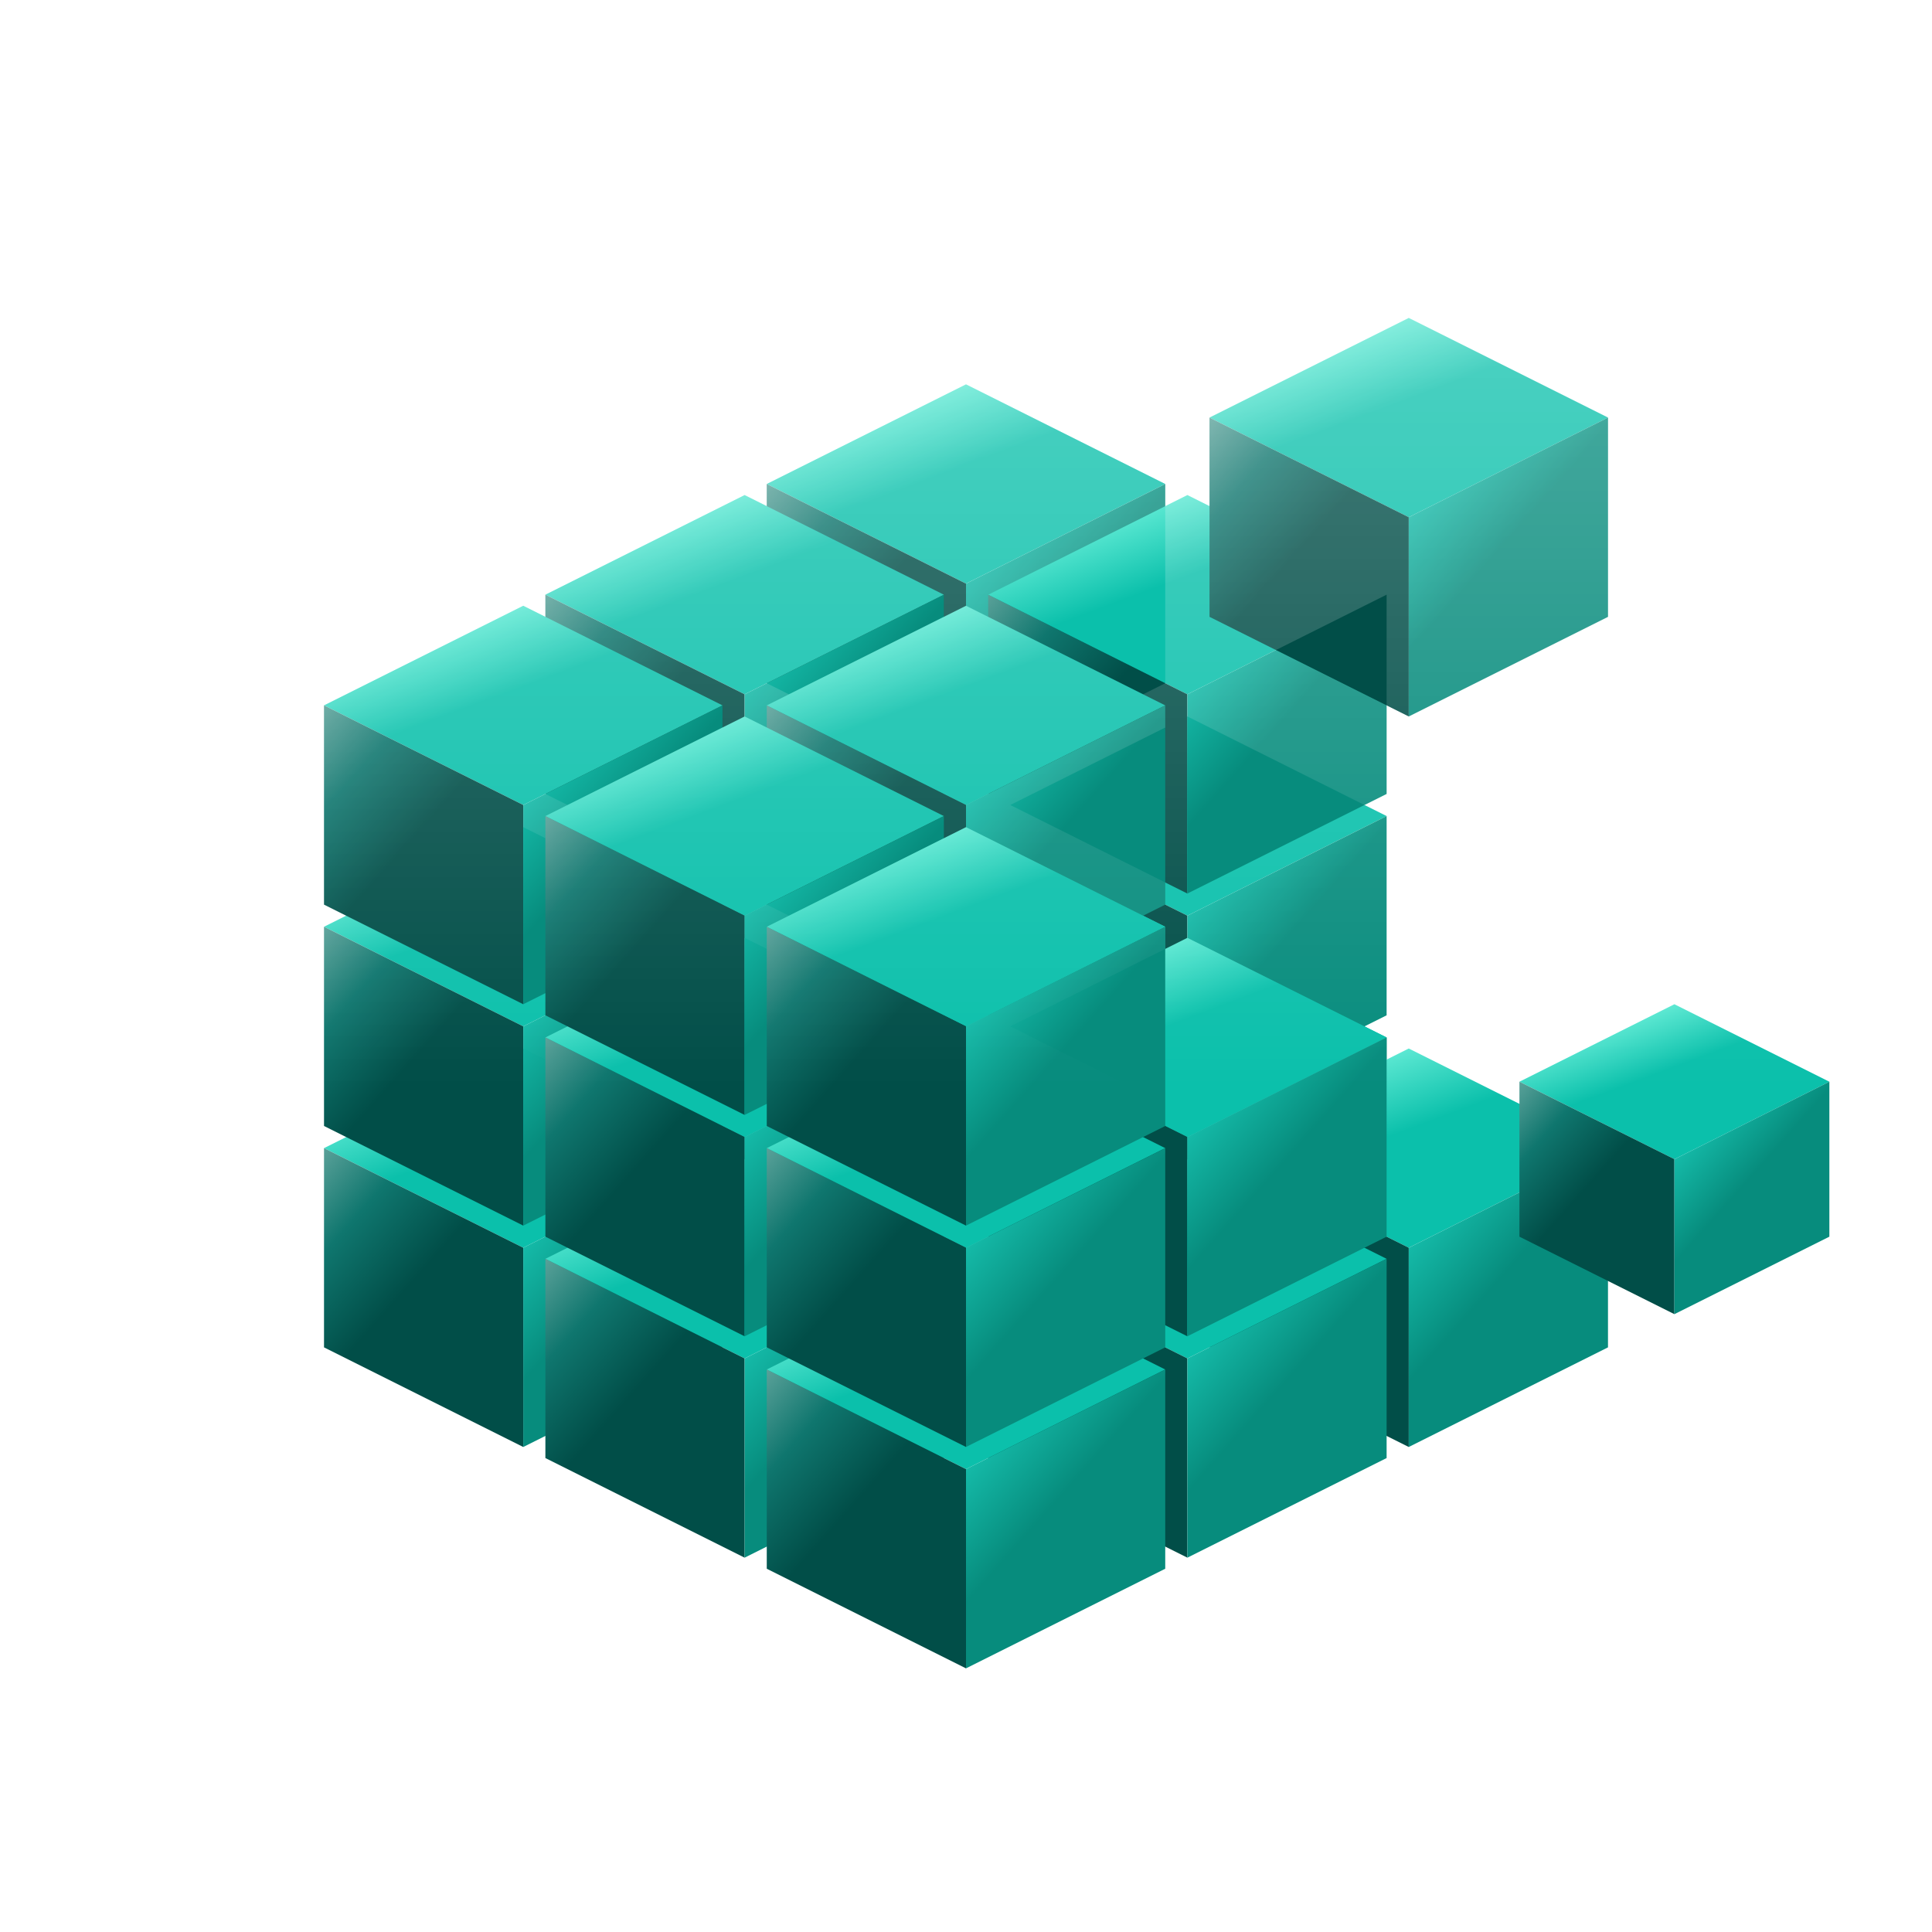
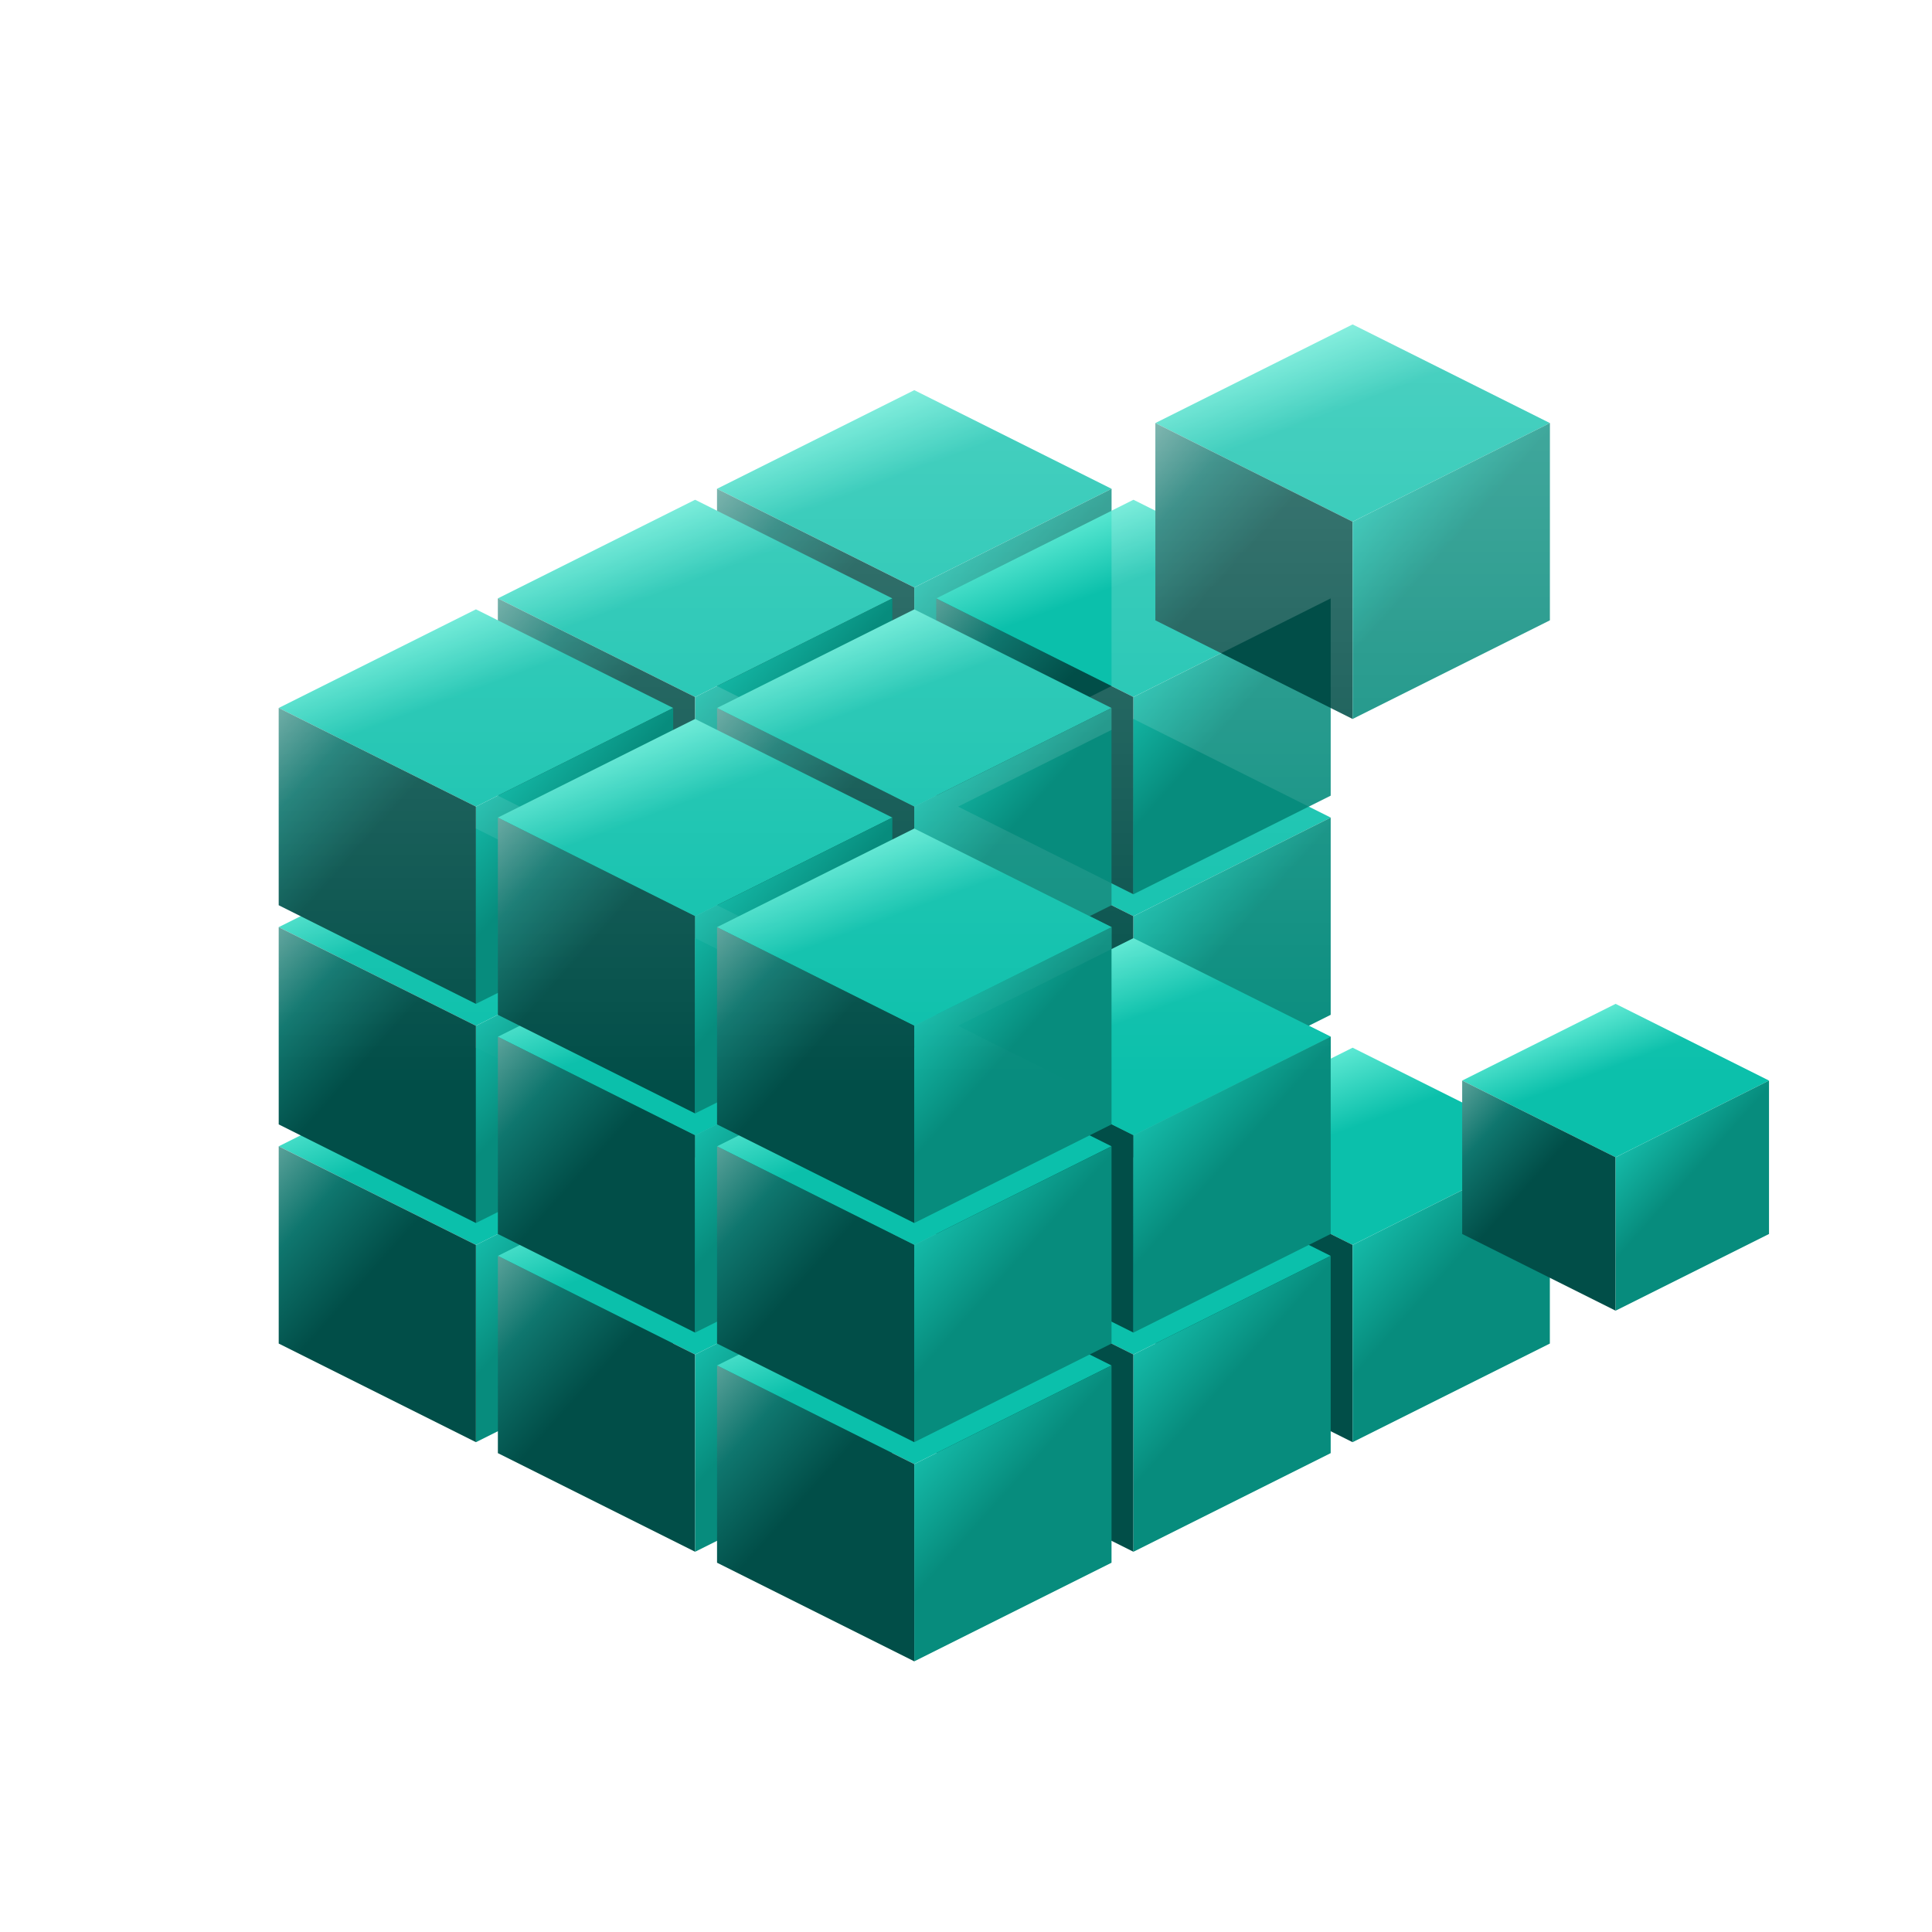
<svg xmlns="http://www.w3.org/2000/svg" viewBox="0 0 48 48" width="24" height="24">
  <defs>
    <linearGradient id="registry_editor-rfl0" x1="0" y1="0" x2="0.375" y2="0.5">
      <stop offset="0" stop-color="#C2FEF2" />
      <stop offset="0.45" stop-color="#5EEAD4" />
      <stop offset="1" stop-color="#0BC0AB" />
    </linearGradient>
    <linearGradient id="registry_editor-rfl1" x1="0" y1="0" x2="0.375" y2="0.5">
      <stop offset="0" stop-color="#5AA199" />
      <stop offset="0.45" stop-color="#0F766E" />
      <stop offset="1" stop-color="#014E48" />
    </linearGradient>
    <linearGradient id="registry_editor-rfl2" x1="0" y1="0" x2="0.375" y2="0.5">
      <stop offset="0" stop-color="#78E6D5" />
      <stop offset="0.45" stop-color="#14B8A6" />
      <stop offset="1" stop-color="#078C7D" />
    </linearGradient>
    <linearGradient id="registry_editor-rfls" gradientUnits="userSpaceOnUse" x1="0" y1="4" x2="0" y2="27">
      <stop offset="0" stop-color="#FFFFFF" stop-opacity="0.32" />
      <stop offset="1" stop-color="#FFFFFF" stop-opacity="0" />
    </linearGradient>
    <clipPath id="registry_editor-rflm">
      <polygon points="24,20.55 28.95,23.025 24,25.5 19.05,23.025" />
      <polygon points="19.05,23.025 24,25.5 24,30.45 19.05,27.975" />
      <polygon points="28.95,23.025 24,25.5 24,30.45 28.95,27.975" />
      <polygon points="18.5,23.3 23.45,25.775 18.5,28.25 13.55,25.775" />
      <polygon points="13.55,25.775 18.5,28.25 18.5,33.2 13.55,30.725" />
      <polygon points="23.45,25.775 18.5,28.25 18.5,33.2 23.45,30.725" />
      <polygon points="29.5,23.3 34.45,25.775 29.5,28.25 24.55,25.775" />
      <polygon points="24.55,25.775 29.5,28.25 29.5,33.2 24.55,30.725" />
      <polygon points="34.45,25.775 29.5,28.25 29.5,33.2 34.45,30.725" />
      <polygon points="24,15.05 28.95,17.525 24,20 19.05,17.525" />
      <polygon points="19.05,17.525 24,20 24,24.95 19.05,22.475" />
      <polygon points="28.95,17.525 24,20 24,24.95 28.95,22.475" />
      <polygon points="13,26.05 17.95,28.525 13,31 8.05,28.525" />
      <polygon points="8.05,28.525 13,31 13,35.95 8.05,33.475" />
      <polygon points="17.95,28.525 13,31 13,35.95 17.95,33.475" />
      <polygon points="24,26.05 28.95,28.525 24,31 19.05,28.525" />
      <polygon points="19.05,28.525 24,31 24,35.95 19.05,33.475" />
      <polygon points="28.95,28.525 24,31 24,35.95 28.95,33.475" />
      <polygon points="35,26.05 39.95,28.525 35,31 30.05,28.525" />
      <polygon points="30.05,28.525 35,31 35,35.95 30.05,33.475" />
      <polygon points="39.95,28.525 35,31 35,35.95 39.95,33.475" />
      <polygon points="18.5,17.8 23.45,20.275 18.5,22.75 13.55,20.275" />
      <polygon points="13.55,20.275 18.5,22.75 18.5,27.7 13.55,25.225" />
      <polygon points="23.45,20.275 18.5,22.75 18.5,27.7 23.45,25.225" />
      <polygon points="29.5,17.8 34.45,20.275 29.5,22.75 24.55,20.275" />
      <polygon points="24.55,20.275 29.5,22.75 29.5,27.7 24.55,25.225" />
      <polygon points="34.45,20.275 29.5,22.75 29.5,27.7 34.45,25.225" />
      <polygon points="24,9.55 28.95,12.025 24,14.5 19.05,12.025" />
      <polygon points="19.05,12.025 24,14.5 24,19.45 19.05,16.975" />
      <polygon points="28.95,12.025 24,14.5 24,19.45 28.95,16.975" />
      <polygon points="18.5,28.8 23.45,31.275 18.5,33.75 13.55,31.275" />
      <polygon points="13.55,31.275 18.5,33.75 18.5,38.7 13.55,36.225" />
      <polygon points="23.45,31.275 18.5,33.75 18.5,38.7 23.45,36.225" />
      <polygon points="29.5,28.8 34.45,31.275 29.5,33.75 24.55,31.275" />
      <polygon points="24.55,31.275 29.5,33.75 29.5,38.7 24.55,36.225" />
      <polygon points="34.45,31.275 29.5,33.75 29.5,38.7 34.45,36.225" />
      <polygon points="13,20.55 17.95,23.025 13,25.5 8.05,23.025" />
      <polygon points="8.05,23.025 13,25.5 13,30.45 8.05,27.975" />
      <polygon points="17.95,23.025 13,25.5 13,30.45 17.95,27.975" />
      <polygon points="24,20.55 28.95,23.025 24,25.5 19.05,23.025" />
      <polygon points="19.05,23.025 24,25.5 24,30.45 19.05,27.975" />
      <polygon points="28.95,23.025 24,25.5 24,30.45 28.95,27.975" />
      <polygon points="18.5,12.3 23.45,14.775 18.5,17.25 13.55,14.775" />
      <polygon points="13.55,14.775 18.5,17.25 18.5,22.2 13.55,19.725" />
      <polygon points="23.45,14.775 18.5,17.25 18.5,22.2 23.45,19.725" />
      <polygon points="29.5,12.3 34.45,14.775 29.5,17.25 24.55,14.775" />
      <polygon points="24.55,14.775 29.5,17.25 29.5,22.2 24.55,19.725" />
      <polygon points="34.45,14.775 29.5,17.25 29.5,22.2 34.45,19.725" />
      <polygon points="24,31.55 28.95,34.025 24,36.5 19.05,34.025" />
      <polygon points="19.05,34.025 24,36.5 24,41.45 19.05,38.975" />
      <polygon points="28.95,34.025 24,36.5 24,41.45 28.95,38.975" />
      <polygon points="18.5,23.3 23.45,25.775 18.5,28.25 13.55,25.775" />
      <polygon points="13.55,25.775 18.5,28.25 18.5,33.2 13.55,30.725" />
      <polygon points="23.45,25.775 18.5,28.25 18.5,33.2 23.45,30.725" />
      <polygon points="29.5,23.3 34.45,25.775 29.5,28.25 24.55,25.775" />
      <polygon points="24.55,25.775 29.5,28.25 29.5,33.2 24.55,30.725" />
      <polygon points="34.45,25.775 29.5,28.25 29.5,33.2 34.45,30.725" />
      <polygon points="13,15.05 17.95,17.525 13,20 8.05,17.525" />
      <polygon points="8.05,17.525 13,20 13,24.95 8.05,22.475" />
      <polygon points="17.95,17.525 13,20 13,24.95 17.95,22.475" />
      <polygon points="24,15.05 28.95,17.525 24,20 19.05,17.525" />
      <polygon points="19.05,17.525 24,20 24,24.95 19.05,22.475" />
      <polygon points="28.95,17.525 24,20 24,24.95 28.95,22.475" />
      <polygon points="24,26.05 28.95,28.525 24,31 19.05,28.525" />
      <polygon points="19.05,28.525 24,31 24,35.95 19.05,33.475" />
      <polygon points="28.95,28.525 24,31 24,35.95 28.95,33.475" />
      <polygon points="18.5,17.8 23.45,20.275 18.5,22.75 13.55,20.275" />
      <polygon points="13.55,20.275 18.5,22.75 18.5,27.7 13.55,25.225" />
      <polygon points="23.45,20.275 18.5,22.75 18.5,27.7 23.45,25.225" />
      <polygon points="24,20.55 28.95,23.025 24,25.5 19.05,23.025" />
      <polygon points="19.05,23.025 24,25.5 24,30.45 19.05,27.975" />
      <polygon points="28.95,23.025 24,25.5 24,30.45 28.95,27.975" />
      <polygon points="35,7.9 39.95,10.375 35,12.85 30.05,10.375" />
      <polygon points="30.05,10.375 35,12.85 35,17.8 30.05,15.325" />
      <polygon points="39.95,10.375 35,12.85 35,17.8 39.95,15.325" />
      <polygon points="41.6,24.95 45.45,26.875 41.6,28.8 37.75,26.875" />
      <polygon points="37.75,26.875 41.6,28.8 41.6,32.65 37.75,30.725" />
      <polygon points="45.45,26.875 41.6,28.8 41.6,32.65 45.45,30.725" />
    </clipPath>
  </defs>
-   <g>
-     <polygon points="24,20.55 28.95,23.025 24,25.5 19.05,23.025" fill="url(#registry_editor-rfl0) #5EEAD4" />
-     <polygon points="19.05,23.025 24,25.5 24,30.45 19.05,27.975" fill="url(#registry_editor-rfl1) #0F766E" />
-     <polygon points="28.95,23.025 24,25.5 24,30.45 28.95,27.975" fill="url(#registry_editor-rfl2) #14B8A6" />
-     <polygon points="18.5,23.3 23.45,25.775 18.5,28.25 13.55,25.775" fill="url(#registry_editor-rfl0) #5EEAD4" />
-     <polygon points="13.55,25.775 18.5,28.25 18.5,33.2 13.55,30.725" fill="url(#registry_editor-rfl1) #0F766E" />
-     <polygon points="23.45,25.775 18.5,28.25 18.5,33.2 23.45,30.725" fill="url(#registry_editor-rfl2) #14B8A6" />
-     <polygon points="29.5,23.3 34.45,25.775 29.5,28.25 24.55,25.775" fill="url(#registry_editor-rfl0) #5EEAD4" />
-     <polygon points="24.55,25.775 29.5,28.25 29.5,33.2 24.55,30.725" fill="url(#registry_editor-rfl1) #0F766E" />
-     <polygon points="34.45,25.775 29.5,28.25 29.5,33.2 34.45,30.725" fill="url(#registry_editor-rfl2) #14B8A6" />
-     <polygon points="24,15.05 28.95,17.525 24,20 19.05,17.525" fill="url(#registry_editor-rfl0) #5EEAD4" />
-     <polygon points="19.05,17.525 24,20 24,24.95 19.05,22.475" fill="url(#registry_editor-rfl1) #0F766E" />
-     <polygon points="28.95,17.525 24,20 24,24.95 28.95,22.475" fill="url(#registry_editor-rfl2) #14B8A6" />
-     <polygon points="13,26.05 17.95,28.525 13,31 8.05,28.525" fill="url(#registry_editor-rfl0) #5EEAD4" />
-     <polygon points="8.05,28.525 13,31 13,35.95 8.05,33.475" fill="url(#registry_editor-rfl1) #0F766E" />
-     <polygon points="17.95,28.525 13,31 13,35.95 17.95,33.475" fill="url(#registry_editor-rfl2) #14B8A6" />
-     <polygon points="24,26.05 28.95,28.525 24,31 19.05,28.525" fill="url(#registry_editor-rfl0) #5EEAD4" />
-     <polygon points="19.05,28.525 24,31 24,35.95 19.05,33.475" fill="url(#registry_editor-rfl1) #0F766E" />
-     <polygon points="28.95,28.525 24,31 24,35.95 28.95,33.475" fill="url(#registry_editor-rfl2) #14B8A6" />
-     <polygon points="35,26.05 39.95,28.525 35,31 30.05,28.525" fill="url(#registry_editor-rfl0) #5EEAD4" />
-     <polygon points="30.05,28.525 35,31 35,35.95 30.05,33.475" fill="url(#registry_editor-rfl1) #0F766E" />
-     <polygon points="39.95,28.525 35,31 35,35.95 39.95,33.475" fill="url(#registry_editor-rfl2) #14B8A6" />
-     <polygon points="18.5,17.8 23.45,20.275 18.5,22.75 13.55,20.275" fill="url(#registry_editor-rfl0) #5EEAD4" />
-     <polygon points="13.55,20.275 18.5,22.75 18.5,27.7 13.55,25.225" fill="url(#registry_editor-rfl1) #0F766E" />
-     <polygon points="23.45,20.275 18.5,22.75 18.5,27.7 23.45,25.225" fill="url(#registry_editor-rfl2) #14B8A6" />
-     <polygon points="29.5,17.8 34.45,20.275 29.5,22.75 24.55,20.275" fill="url(#registry_editor-rfl0) #5EEAD4" />
-     <polygon points="24.55,20.275 29.5,22.75 29.5,27.7 24.55,25.225" fill="url(#registry_editor-rfl1) #0F766E" />
-     <polygon points="34.45,20.275 29.5,22.75 29.5,27.7 34.45,25.225" fill="url(#registry_editor-rfl2) #14B8A6" />
-     <polygon points="24,9.55 28.95,12.025 24,14.5 19.05,12.025" fill="url(#registry_editor-rfl0) #5EEAD4" />
-     <polygon points="19.05,12.025 24,14.5 24,19.45 19.05,16.975" fill="url(#registry_editor-rfl1) #0F766E" />
-     <polygon points="28.95,12.025 24,14.5 24,19.45 28.95,16.975" fill="url(#registry_editor-rfl2) #14B8A6" />
-     <polygon points="18.5,28.8 23.45,31.275 18.5,33.75 13.55,31.275" fill="url(#registry_editor-rfl0) #5EEAD4" />
-     <polygon points="13.55,31.275 18.5,33.75 18.5,38.7 13.55,36.225" fill="url(#registry_editor-rfl1) #0F766E" />
-     <polygon points="23.45,31.275 18.5,33.75 18.5,38.7 23.45,36.225" fill="url(#registry_editor-rfl2) #14B8A6" />
-     <polygon points="29.5,28.8 34.45,31.275 29.5,33.75 24.55,31.275" fill="url(#registry_editor-rfl0) #5EEAD4" />
-     <polygon points="24.55,31.275 29.5,33.75 29.5,38.7 24.55,36.225" fill="url(#registry_editor-rfl1) #0F766E" />
-     <polygon points="34.45,31.275 29.5,33.75 29.5,38.7 34.45,36.225" fill="url(#registry_editor-rfl2) #14B8A6" />
-     <polygon points="13,20.55 17.95,23.025 13,25.5 8.05,23.025" fill="url(#registry_editor-rfl0) #5EEAD4" />
-     <polygon points="8.05,23.025 13,25.5 13,30.45 8.05,27.975" fill="url(#registry_editor-rfl1) #0F766E" />
-     <polygon points="17.95,23.025 13,25.5 13,30.45 17.95,27.975" fill="url(#registry_editor-rfl2) #14B8A6" />
-     <polygon points="24,20.55 28.95,23.025 24,25.5 19.05,23.025" fill="url(#registry_editor-rfl0) #5EEAD4" />
-     <polygon points="19.05,23.025 24,25.5 24,30.45 19.05,27.975" fill="url(#registry_editor-rfl1) #0F766E" />
-     <polygon points="28.95,23.025 24,25.5 24,30.45 28.95,27.975" fill="url(#registry_editor-rfl2) #14B8A6" />
-     <polygon points="18.5,12.3 23.45,14.775 18.5,17.25 13.55,14.775" fill="url(#registry_editor-rfl0) #5EEAD4" />
-     <polygon points="13.55,14.775 18.5,17.25 18.5,22.2 13.55,19.725" fill="url(#registry_editor-rfl1) #0F766E" />
-     <polygon points="23.45,14.775 18.5,17.25 18.5,22.2 23.45,19.725" fill="url(#registry_editor-rfl2) #14B8A6" />
-     <polygon points="29.5,12.3 34.45,14.775 29.5,17.25 24.55,14.775" fill="url(#registry_editor-rfl0) #5EEAD4" />
-     <polygon points="24.55,14.775 29.5,17.25 29.5,22.2 24.55,19.725" fill="url(#registry_editor-rfl1) #0F766E" />
-     <polygon points="34.45,14.775 29.5,17.25 29.5,22.2 34.45,19.725" fill="url(#registry_editor-rfl2) #14B8A6" />
-     <polygon points="24,31.55 28.95,34.025 24,36.5 19.05,34.025" fill="url(#registry_editor-rfl0) #5EEAD4" />
-     <polygon points="19.05,34.025 24,36.5 24,41.45 19.05,38.975" fill="url(#registry_editor-rfl1) #0F766E" />
-     <polygon points="28.95,34.025 24,36.5 24,41.45 28.95,38.975" fill="url(#registry_editor-rfl2) #14B8A6" />
-     <polygon points="18.5,23.3 23.45,25.775 18.5,28.25 13.55,25.775" fill="url(#registry_editor-rfl0) #5EEAD4" />
-     <polygon points="13.55,25.775 18.5,28.25 18.5,33.2 13.55,30.725" fill="url(#registry_editor-rfl1) #0F766E" />
-     <polygon points="23.45,25.775 18.5,28.25 18.5,33.2 23.45,30.725" fill="url(#registry_editor-rfl2) #14B8A6" />
-     <polygon points="29.5,23.3 34.45,25.775 29.5,28.25 24.55,25.775" fill="url(#registry_editor-rfl0) #5EEAD4" />
-     <polygon points="24.55,25.775 29.5,28.25 29.5,33.2 24.55,30.725" fill="url(#registry_editor-rfl1) #0F766E" />
-     <polygon points="34.45,25.775 29.5,28.25 29.5,33.2 34.45,30.725" fill="url(#registry_editor-rfl2) #14B8A6" />
-     <polygon points="13,15.05 17.95,17.525 13,20 8.05,17.525" fill="url(#registry_editor-rfl0) #5EEAD4" />
-     <polygon points="8.05,17.525 13,20 13,24.95 8.05,22.475" fill="url(#registry_editor-rfl1) #0F766E" />
-     <polygon points="17.95,17.525 13,20 13,24.95 17.95,22.475" fill="url(#registry_editor-rfl2) #14B8A6" />
-     <polygon points="24,15.05 28.95,17.525 24,20 19.05,17.525" fill="url(#registry_editor-rfl0) #5EEAD4" />
-     <polygon points="19.05,17.525 24,20 24,24.95 19.05,22.475" fill="url(#registry_editor-rfl1) #0F766E" />
-     <polygon points="28.95,17.525 24,20 24,24.95 28.95,22.475" fill="url(#registry_editor-rfl2) #14B8A6" />
-     <polygon points="24,26.05 28.95,28.525 24,31 19.05,28.525" fill="url(#registry_editor-rfl0) #5EEAD4" />
-     <polygon points="19.05,28.525 24,31 24,35.95 19.05,33.475" fill="url(#registry_editor-rfl1) #0F766E" />
-     <polygon points="28.95,28.525 24,31 24,35.95 28.95,33.475" fill="url(#registry_editor-rfl2) #14B8A6" />
-     <polygon points="18.5,17.8 23.45,20.275 18.5,22.75 13.55,20.275" fill="url(#registry_editor-rfl0) #5EEAD4" />
-     <polygon points="13.55,20.275 18.5,22.75 18.5,27.7 13.55,25.225" fill="url(#registry_editor-rfl1) #0F766E" />
-     <polygon points="23.45,20.275 18.5,22.75 18.5,27.7 23.45,25.225" fill="url(#registry_editor-rfl2) #14B8A6" />
-     <polygon points="24,20.55 28.95,23.025 24,25.5 19.05,23.025" fill="url(#registry_editor-rfl0) #5EEAD4" />
-     <polygon points="19.05,23.025 24,25.5 24,30.45 19.05,27.975" fill="url(#registry_editor-rfl1) #0F766E" />
-     <polygon points="28.95,23.025 24,25.5 24,30.45 28.95,27.975" fill="url(#registry_editor-rfl2) #14B8A6" />
-     <polygon points="35,7.9 39.95,10.375 35,12.85 30.05,10.375" fill="url(#registry_editor-rfl0) #5EEAD4" />
-     <polygon points="30.05,10.375 35,12.85 35,17.8 30.05,15.325" fill="url(#registry_editor-rfl1) #0F766E" />
-     <polygon points="39.95,10.375 35,12.85 35,17.8 39.95,15.325" fill="url(#registry_editor-rfl2) #14B8A6" />
-     <polygon points="41.6,24.95 45.45,26.875 41.6,28.8 37.75,26.875" fill="url(#registry_editor-rfl0) #5EEAD4" />
-     <polygon points="37.75,26.875 41.6,28.8 41.6,32.65 37.75,30.725" fill="url(#registry_editor-rfl1) #0F766E" />
-     <polygon points="45.45,26.875 41.6,28.8 41.6,32.65 45.45,30.725" fill="url(#registry_editor-rfl2) #14B8A6" />
+   <g transform="translate(22.715 24.000) scale(0.99) translate(-24.0 -24.0)">
+     <g>
+       <polygon points="24,20.55 28.95,23.025 24,25.5 19.05,23.025" fill="url(#registry_editor-rfl0) #5EEAD4" />
+       <polygon points="19.05,23.025 24,25.5 24,30.45 19.05,27.975" fill="url(#registry_editor-rfl1) #0F766E" />
+       <polygon points="28.95,23.025 24,25.5 24,30.45 28.95,27.975" fill="url(#registry_editor-rfl2) #14B8A6" />
+       <polygon points="18.5,23.3 23.45,25.775 18.5,28.25 13.55,25.775" fill="url(#registry_editor-rfl0) #5EEAD4" />
+       <polygon points="13.55,25.775 18.5,28.25 18.5,33.2 13.55,30.725" fill="url(#registry_editor-rfl1) #0F766E" />
+       <polygon points="23.45,25.775 18.5,28.25 18.5,33.2 23.45,30.725" fill="url(#registry_editor-rfl2) #14B8A6" />
+       <polygon points="29.5,23.3 34.45,25.775 29.5,28.25 24.55,25.775" fill="url(#registry_editor-rfl0) #5EEAD4" />
+       <polygon points="24.55,25.775 29.5,28.25 29.5,33.2 24.55,30.725" fill="url(#registry_editor-rfl1) #0F766E" />
+       <polygon points="34.45,25.775 29.5,28.25 29.5,33.2 34.45,30.725" fill="url(#registry_editor-rfl2) #14B8A6" />
+       <polygon points="24,15.05 28.95,17.525 24,20 19.05,17.525" fill="url(#registry_editor-rfl0) #5EEAD4" />
+       <polygon points="19.05,17.525 24,20 24,24.95 19.05,22.475" fill="url(#registry_editor-rfl1) #0F766E" />
+       <polygon points="28.95,17.525 24,20 24,24.95 28.95,22.475" fill="url(#registry_editor-rfl2) #14B8A6" />
+       <polygon points="13,26.05 17.95,28.525 13,31 8.05,28.525" fill="url(#registry_editor-rfl0) #5EEAD4" />
+       <polygon points="8.05,28.525 13,31 13,35.95 8.05,33.475" fill="url(#registry_editor-rfl1) #0F766E" />
+       <polygon points="17.95,28.525 13,31 13,35.95 17.95,33.475" fill="url(#registry_editor-rfl2) #14B8A6" />
+       <polygon points="24,26.05 28.95,28.525 24,31 19.05,28.525" fill="url(#registry_editor-rfl0) #5EEAD4" />
+       <polygon points="19.05,28.525 24,31 24,35.95 19.05,33.475" fill="url(#registry_editor-rfl1) #0F766E" />
+       <polygon points="28.95,28.525 24,31 24,35.95 28.95,33.475" fill="url(#registry_editor-rfl2) #14B8A6" />
+       <polygon points="35,26.05 39.95,28.525 35,31 30.05,28.525" fill="url(#registry_editor-rfl0) #5EEAD4" />
+       <polygon points="30.05,28.525 35,31 35,35.95 30.05,33.475" fill="url(#registry_editor-rfl1) #0F766E" />
+       <polygon points="39.95,28.525 35,31 35,35.95 39.95,33.475" fill="url(#registry_editor-rfl2) #14B8A6" />
+       <polygon points="18.5,17.8 23.45,20.275 18.5,22.75 13.55,20.275" fill="url(#registry_editor-rfl0) #5EEAD4" />
+       <polygon points="13.55,20.275 18.5,22.75 18.5,27.7 13.55,25.225" fill="url(#registry_editor-rfl1) #0F766E" />
+       <polygon points="23.45,20.275 18.5,22.75 18.5,27.7 23.45,25.225" fill="url(#registry_editor-rfl2) #14B8A6" />
+       <polygon points="29.5,17.8 34.45,20.275 29.5,22.75 24.55,20.275" fill="url(#registry_editor-rfl0) #5EEAD4" />
+       <polygon points="24.55,20.275 29.5,22.75 29.5,27.7 24.55,25.225" fill="url(#registry_editor-rfl1) #0F766E" />
+       <polygon points="34.45,20.275 29.5,22.75 29.5,27.7 34.45,25.225" fill="url(#registry_editor-rfl2) #14B8A6" />
+       <polygon points="24,9.55 28.95,12.025 24,14.5 19.05,12.025" fill="url(#registry_editor-rfl0) #5EEAD4" />
+       <polygon points="19.05,12.025 24,14.5 24,19.45 19.05,16.975" fill="url(#registry_editor-rfl1) #0F766E" />
+       <polygon points="28.95,12.025 24,14.5 24,19.45 28.95,16.975" fill="url(#registry_editor-rfl2) #14B8A6" />
+       <polygon points="18.5,28.8 23.45,31.275 18.5,33.75 13.55,31.275" fill="url(#registry_editor-rfl0) #5EEAD4" />
+       <polygon points="13.55,31.275 18.5,33.75 18.5,38.7 13.55,36.225" fill="url(#registry_editor-rfl1) #0F766E" />
+       <polygon points="23.45,31.275 18.5,33.75 18.5,38.7 23.45,36.225" fill="url(#registry_editor-rfl2) #14B8A6" />
+       <polygon points="29.5,28.8 34.45,31.275 29.5,33.75 24.55,31.275" fill="url(#registry_editor-rfl0) #5EEAD4" />
+       <polygon points="24.55,31.275 29.5,33.75 29.5,38.7 24.55,36.225" fill="url(#registry_editor-rfl1) #0F766E" />
+       <polygon points="34.45,31.275 29.5,33.75 29.5,38.7 34.45,36.225" fill="url(#registry_editor-rfl2) #14B8A6" />
+       <polygon points="13,20.55 17.95,23.025 13,25.5 8.05,23.025" fill="url(#registry_editor-rfl0) #5EEAD4" />
+       <polygon points="8.05,23.025 13,25.5 13,30.45 8.05,27.975" fill="url(#registry_editor-rfl1) #0F766E" />
+       <polygon points="17.95,23.025 13,25.5 13,30.45 17.95,27.975" fill="url(#registry_editor-rfl2) #14B8A6" />
+       <polygon points="24,20.55 28.95,23.025 24,25.5 19.05,23.025" fill="url(#registry_editor-rfl0) #5EEAD4" />
+       <polygon points="19.05,23.025 24,25.5 24,30.45 19.05,27.975" fill="url(#registry_editor-rfl1) #0F766E" />
+       <polygon points="28.95,23.025 24,25.5 24,30.45 28.95,27.975" fill="url(#registry_editor-rfl2) #14B8A6" />
+       <polygon points="18.5,12.3 23.45,14.775 18.5,17.25 13.55,14.775" fill="url(#registry_editor-rfl0) #5EEAD4" />
+       <polygon points="13.55,14.775 18.5,17.25 18.5,22.2 13.55,19.725" fill="url(#registry_editor-rfl1) #0F766E" />
+       <polygon points="23.45,14.775 18.5,17.25 18.5,22.2 23.45,19.725" fill="url(#registry_editor-rfl2) #14B8A6" />
+       <polygon points="29.5,12.3 34.45,14.775 29.5,17.25 24.55,14.775" fill="url(#registry_editor-rfl0) #5EEAD4" />
+       <polygon points="24.55,14.775 29.5,17.25 29.5,22.2 24.55,19.725" fill="url(#registry_editor-rfl1) #0F766E" />
+       <polygon points="34.45,14.775 29.5,17.25 29.5,22.2 34.45,19.725" fill="url(#registry_editor-rfl2) #14B8A6" />
+       <polygon points="24,31.55 28.95,34.025 24,36.5 19.05,34.025" fill="url(#registry_editor-rfl0) #5EEAD4" />
+       <polygon points="19.05,34.025 24,36.5 24,41.45 19.05,38.975" fill="url(#registry_editor-rfl1) #0F766E" />
+       <polygon points="28.95,34.025 24,36.5 24,41.45 28.95,38.975" fill="url(#registry_editor-rfl2) #14B8A6" />
+       <polygon points="18.5,23.3 23.45,25.775 18.5,28.25 13.55,25.775" fill="url(#registry_editor-rfl0) #5EEAD4" />
+       <polygon points="13.55,25.775 18.5,28.25 18.5,33.2 13.55,30.725" fill="url(#registry_editor-rfl1) #0F766E" />
+       <polygon points="23.45,25.775 18.5,28.25 18.5,33.2 23.45,30.725" fill="url(#registry_editor-rfl2) #14B8A6" />
+       <polygon points="29.5,23.3 34.45,25.775 29.5,28.25 24.55,25.775" fill="url(#registry_editor-rfl0) #5EEAD4" />
+       <polygon points="24.55,25.775 29.5,28.25 29.5,33.2 24.55,30.725" fill="url(#registry_editor-rfl1) #0F766E" />
+       <polygon points="34.45,25.775 29.5,28.25 29.5,33.2 34.45,30.725" fill="url(#registry_editor-rfl2) #14B8A6" />
+       <polygon points="13,15.05 17.95,17.525 13,20 8.05,17.525" fill="url(#registry_editor-rfl0) #5EEAD4" />
+       <polygon points="8.05,17.525 13,20 13,24.95 8.05,22.475" fill="url(#registry_editor-rfl1) #0F766E" />
+       <polygon points="17.95,17.525 13,20 13,24.95 17.95,22.475" fill="url(#registry_editor-rfl2) #14B8A6" />
+       <polygon points="24,15.05 28.95,17.525 24,20 19.05,17.525" fill="url(#registry_editor-rfl0) #5EEAD4" />
+       <polygon points="19.05,17.525 24,20 24,24.95 19.05,22.475" fill="url(#registry_editor-rfl1) #0F766E" />
+       <polygon points="28.95,17.525 24,20 24,24.95 28.95,22.475" fill="url(#registry_editor-rfl2) #14B8A6" />
+       <polygon points="24,26.05 28.95,28.525 24,31 19.05,28.525" fill="url(#registry_editor-rfl0) #5EEAD4" />
+       <polygon points="19.05,28.525 24,31 24,35.95 19.05,33.475" fill="url(#registry_editor-rfl1) #0F766E" />
+       <polygon points="28.95,28.525 24,31 24,35.95 28.95,33.475" fill="url(#registry_editor-rfl2) #14B8A6" />
+       <polygon points="18.5,17.8 23.45,20.275 18.5,22.75 13.55,20.275" fill="url(#registry_editor-rfl0) #5EEAD4" />
+       <polygon points="13.55,20.275 18.5,22.75 18.5,27.7 13.55,25.225" fill="url(#registry_editor-rfl1) #0F766E" />
+       <polygon points="23.45,20.275 18.5,22.75 18.5,27.7 23.45,25.225" fill="url(#registry_editor-rfl2) #14B8A6" />
+       <polygon points="24,20.55 28.95,23.025 24,25.5 19.05,23.025" fill="url(#registry_editor-rfl0) #5EEAD4" />
+       <polygon points="19.05,23.025 24,25.5 24,30.45 19.05,27.975" fill="url(#registry_editor-rfl1) #0F766E" />
+       <polygon points="28.95,23.025 24,25.5 24,30.45 28.95,27.975" fill="url(#registry_editor-rfl2) #14B8A6" />
+       <polygon points="35,7.9 39.95,10.375 35,12.85 30.05,10.375" fill="url(#registry_editor-rfl0) #5EEAD4" />
+       <polygon points="30.05,10.375 35,12.85 35,17.8 30.05,15.325" fill="url(#registry_editor-rfl1) #0F766E" />
+       <polygon points="39.95,10.375 35,12.85 35,17.8 39.95,15.325" fill="url(#registry_editor-rfl2) #14B8A6" />
+       <polygon points="41.6,24.95 45.45,26.875 41.6,28.8 37.75,26.875" fill="url(#registry_editor-rfl0) #5EEAD4" />
+       <polygon points="37.75,26.875 41.6,28.8 41.6,32.65 37.75,30.725" fill="url(#registry_editor-rfl1) #0F766E" />
+       <polygon points="45.45,26.875 41.6,28.8 41.6,32.65 45.45,30.725" fill="url(#registry_editor-rfl2) #14B8A6" />
+     </g>
+     <rect width="48" height="48" fill="url(#registry_editor-rfls)" clip-path="url(#registry_editor-rflm)" />
  </g>
-   <rect width="48" height="48" fill="url(#registry_editor-rfls)" clip-path="url(#registry_editor-rflm)" />
</svg>
